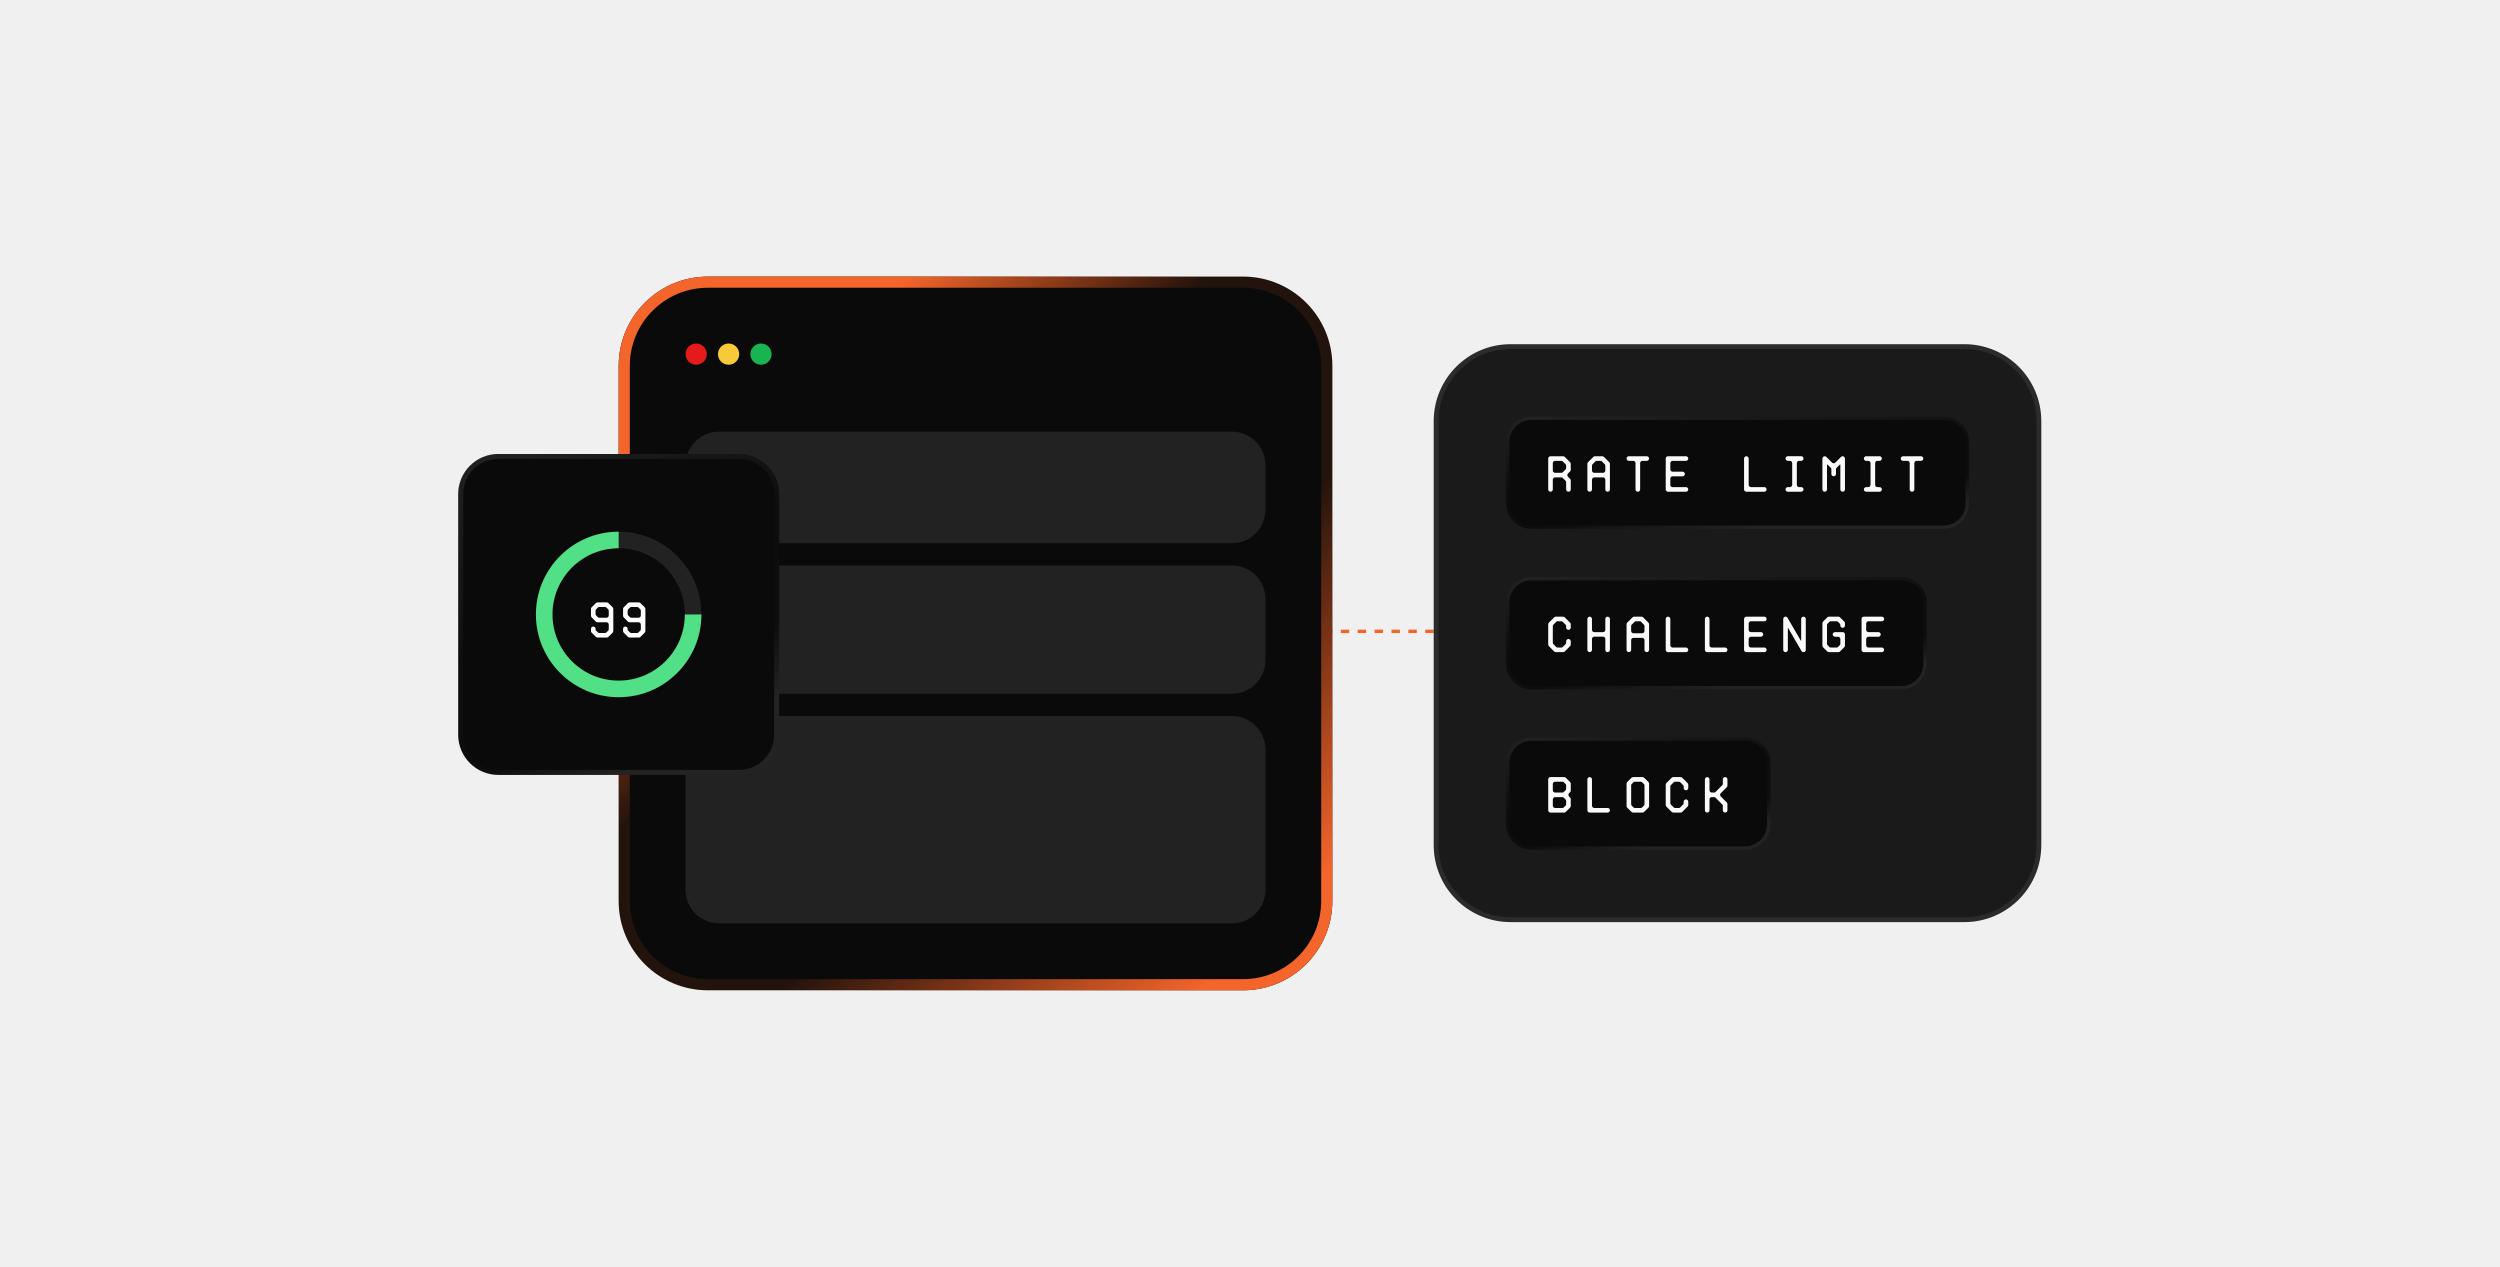
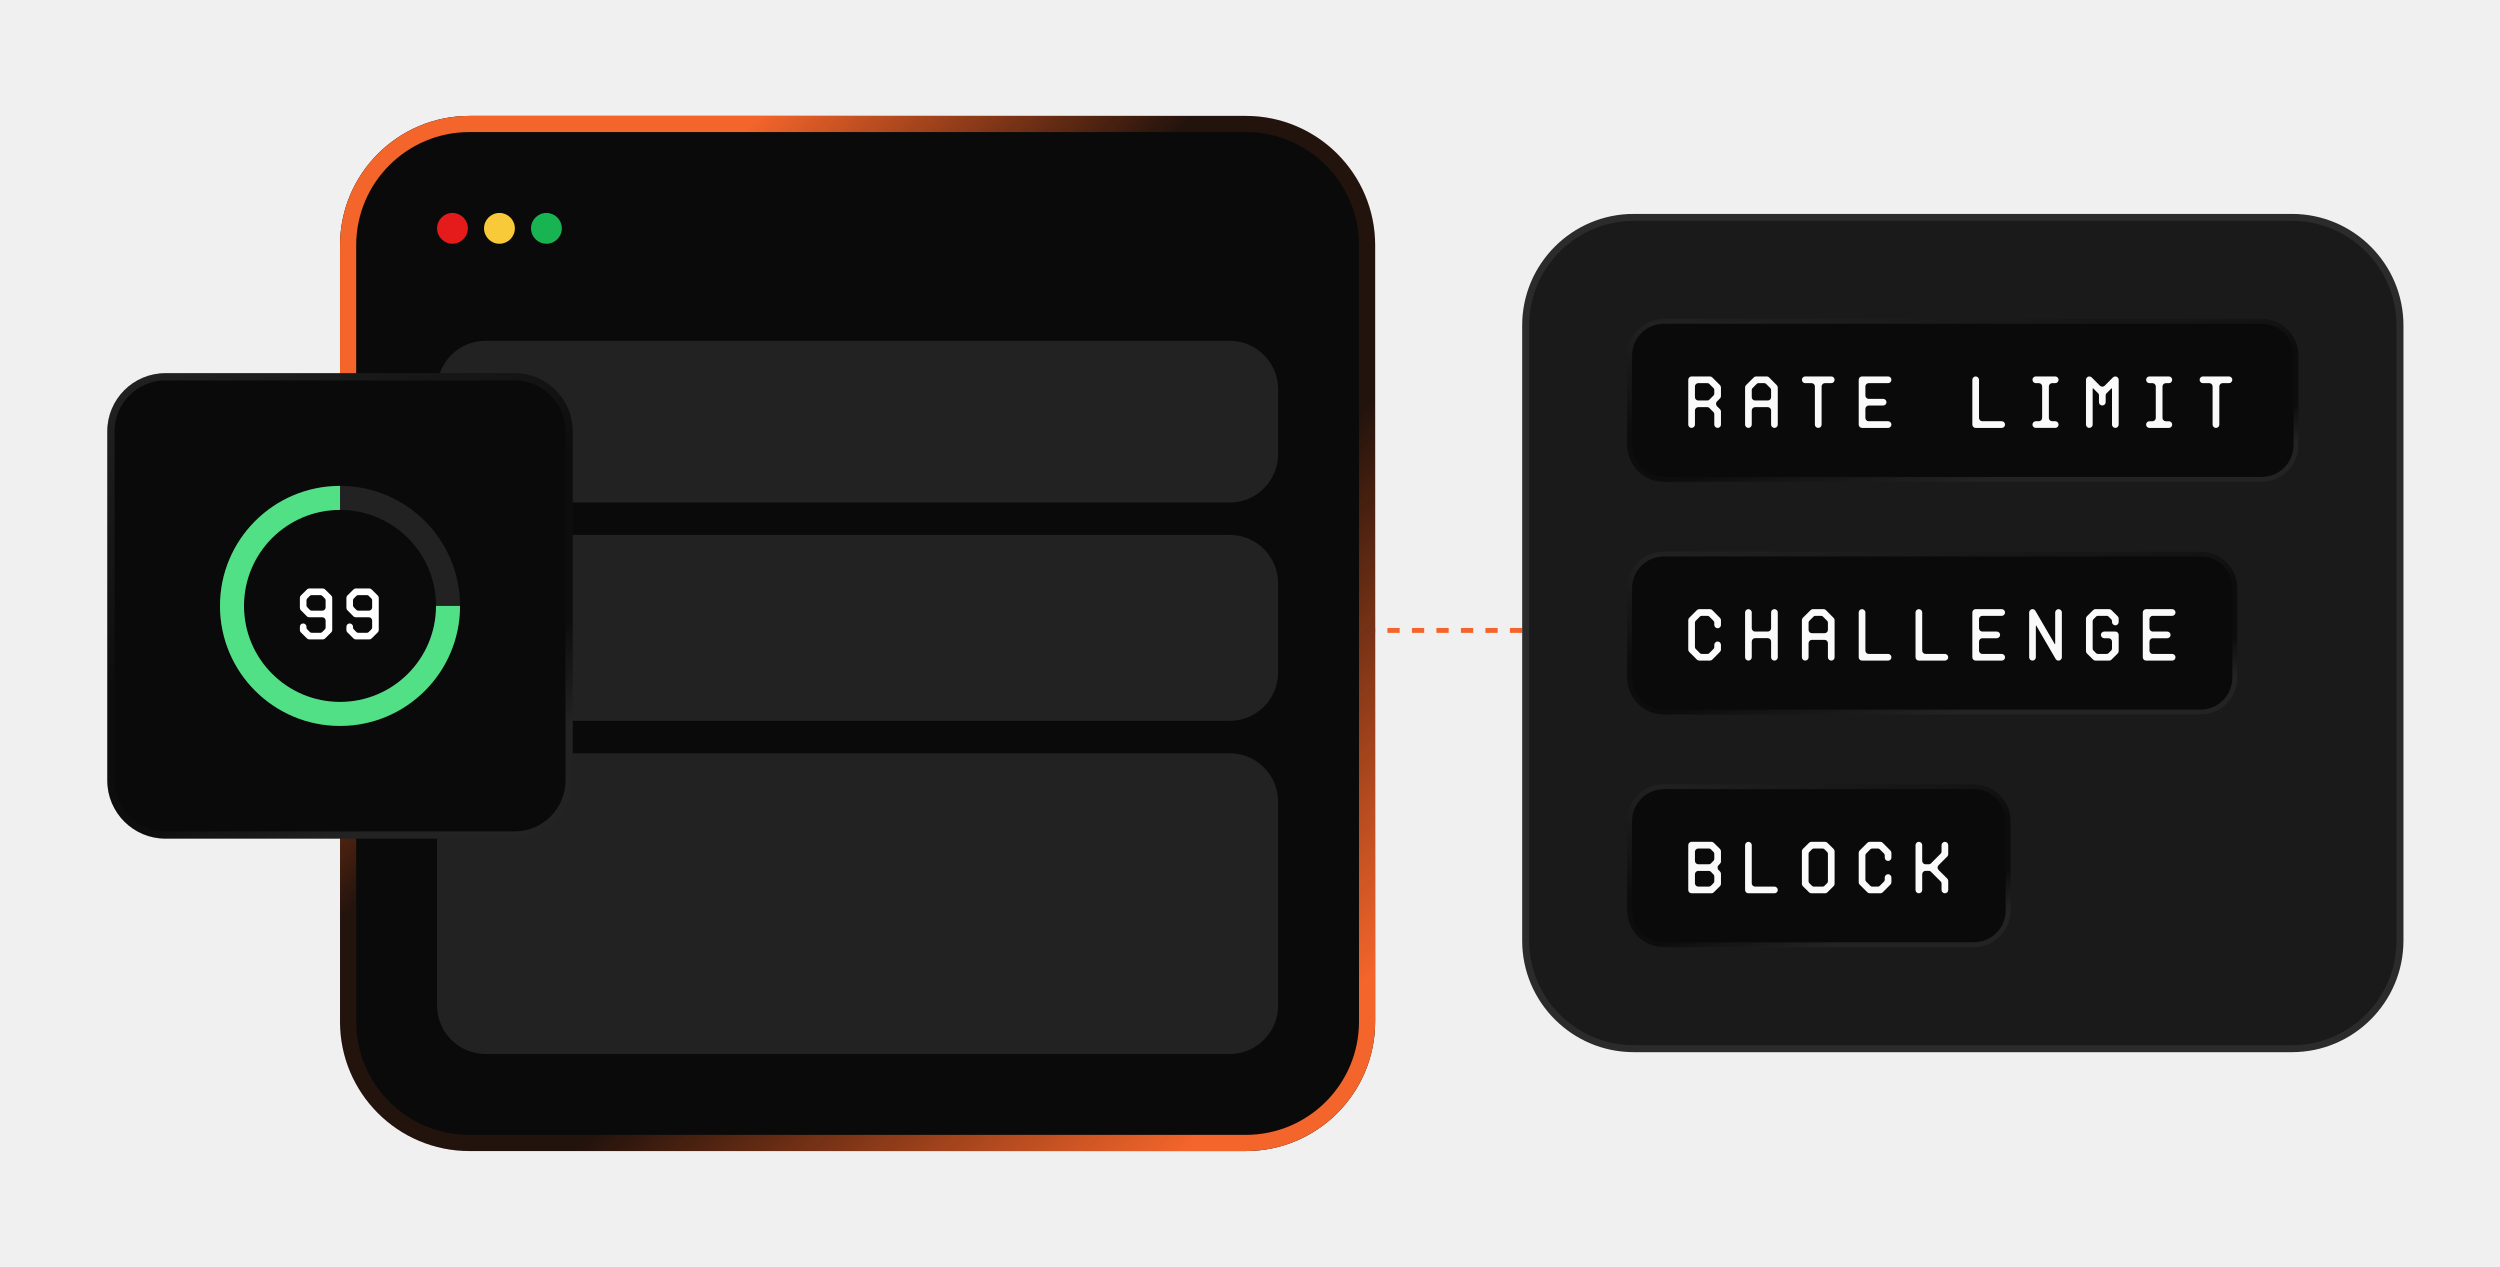
- <svg xmlns="http://www.w3.org/2000/svg" width="592" height="300" viewBox="-108.5 -65.5 592 300" fill="none">
+ <svg xmlns="http://www.w3.org/2000/svg" width="592" height="300" viewBox="-17.51 -18.92 408.15 206.83" fill="none">
  <g>
    <g>
      <path d="M197 84h55" stroke="#F3652B" stroke-width=".8" stroke-dasharray="2 2" />
    </g>
    <g>
      <mask id="path-4-inside-1_1616_203" fill="white">
        <path d="M38 21.125C38 9.458 47.458 0 59.125 0h126.75C197.542 0 207 9.458 207 21.125v126.75c0 11.667-9.458 21.125-21.125 21.125H59.125C47.458 169 38 159.542 38 147.875z" />
      </mask>
      <path d="M38 21.125C38 9.458 47.458 0 59.125 0h126.75C197.542 0 207 9.458 207 21.125v126.75c0 11.667-9.458 21.125-21.125 21.125H59.125C47.458 169 38 159.542 38 147.875z" fill="#0A0A0A" />
      <path d="M59.125 0v2.64h126.75v-5.28H59.125zM207 21.125h-2.641v126.75h5.282V21.125zM185.875 169v-2.641H59.125v5.282h126.75zM38 147.875h2.64V21.125h-5.28v126.75zM59.125 169v-2.641c-10.209 0-18.484-8.275-18.484-18.484H35.36c0 13.125 10.64 23.766 23.765 23.766zM207 147.875h-2.641c0 10.209-8.275 18.484-18.484 18.484v5.282c13.125 0 23.766-10.641 23.766-23.766zM185.875 0v2.64c10.209 0 18.484 8.276 18.484 18.485h5.282C209.641 8 199-2.641 185.875-2.641zM59.125 0v-2.64C46-2.64 35.359 8 35.359 21.124h5.281c0-10.209 8.276-18.484 18.485-18.484z" fill="url(#paint0_linear_1616_203)" mask="url(#path-4-inside-1_1616_203)" />
      <g>
        <circle cx="56.359" cy="18.359" r="2.515" fill="#E51A1A" />
        <circle cx="64.03" cy="18.359" r="2.515" fill="#F8CA3A" />
        <circle cx="71.701" cy="18.359" r="2.515" fill="#18B452" />
      </g>
      <g>
        <path d="M53.844 44.64a7.92 7.92 0 0 1 7.922-7.922h121.468a7.92 7.92 0 0 1 7.922 7.922v10.562a7.92 7.92 0 0 1-7.922 7.922H61.766a7.92 7.92 0 0 1-7.922-7.922z" fill="white" fill-opacity=".1" />
        <path d="M53.844 76.327a7.92 7.92 0 0 1 7.922-7.922h121.468a7.92 7.92 0 0 1 7.922 7.922v14.524a7.92 7.92 0 0 1-7.922 7.921H61.766a7.92 7.92 0 0 1-7.922-7.921z" fill="white" fill-opacity=".1" />
        <path d="M53.844 111.976a7.92 7.92 0 0 1 7.922-7.922h121.468a7.92 7.92 0 0 1 7.922 7.922v33.258a7.92 7.92 0 0 1-7.922 7.922H61.766a7.92 7.92 0 0 1-7.922-7.922z" fill="white" fill-opacity=".1" />
      </g>
    </g>
    <g>
      <path d="M249.223 16.57h107.432c9.75 0 17.654 7.903 17.654 17.653v100.411c-.001 9.749-7.905 17.652-17.654 17.652H249.223c-9.75 0-17.653-7.903-17.654-17.652V34.223c0-9.75 7.904-17.654 17.654-17.654" fill="#1A1A1A" />
      <path d="M249.223 16.57h107.432c9.75 0 17.654 7.903 17.654 17.653v100.411c-.001 9.749-7.905 17.652-17.654 17.652H249.223c-9.75 0-17.653-7.903-17.654-17.652V34.223c0-9.75 7.904-17.654 17.654-17.654Z" stroke="#2B2B2B" stroke-width="1.139" />
      <g>
        <mask id="path-13-inside-2_1616_203" fill="white">
          <path d="M248.139 39.139a6 6 0 0 1 6-6h97.6a6 6 0 0 1 6 6v14.6a6 6 0 0 1-6 6h-97.6a6 6 0 0 1-6-6z" />
        </mask>
        <path d="M248.139 39.139a6 6 0 0 1 6-6h97.6a6 6 0 0 1 6 6v14.6a6 6 0 0 1-6 6h-97.6a6 6 0 0 1-6-6z" fill="#0A0A0A" />
        <path d="M254.139 33.139v.8h97.6v-1.6h-97.6zm103.6 6h-.8v14.6h1.6v-14.6zm-6 20.6v-.8h-97.6v1.6h97.6zm-103.6-6h.8v-14.6h-1.6v14.6zm6 6v-.8a5.2 5.2 0 0 1-5.2-5.2h-1.6a6.8 6.8 0 0 0 6.8 6.8zm103.6-6h-.8a5.2 5.2 0 0 1-5.2 5.2v1.6a6.8 6.8 0 0 0 6.8-6.8zm-6-20.6v.8a5.2 5.2 0 0 1 5.2 5.2h1.6a6.8 6.8 0 0 0-6.8-6.8zm-97.6 0v-.8a6.8 6.8 0 0 0-6.8 6.8h1.6a5.2 5.2 0 0 1 5.2-5.2z" fill="url(#paint1_linear_1616_203)" fill-opacity=".1" mask="url(#path-13-inside-2_1616_203)" />
        <path d="M261.245 47.552h-1.5a.5.5 0 0 0-.381.164.52.52 0 0 0-.158.381V50.4a.5.5 0 0 1-.164.38.54.54 0 0 1-.387.159.52.52 0 0 1-.381-.158.52.52 0 0 1-.158-.381v-7.318a.52.52 0 0 1 .158-.381.5.5 0 0 1 .381-.164h3q.223 0 .393.17l1.248 1.248a.53.53 0 0 1 .158.386v1.412a.53.53 0 0 1-.17.387l-.48.48a.52.52 0 0 0-.153.382q0 .228.153.398l.492.48a.52.52 0 0 1 .158.381V50.4a.52.52 0 0 1-.158.38.52.52 0 0 1-.381.159.54.54 0 0 1-.387-.158.5.5 0 0 1-.164-.381v-1.73a.4.4 0 0 0-.123-.298l-.697-.698a.4.4 0 0 0-.299-.123m.299-1.207.697-.697a.4.4 0 0 0 .123-.299v-.603a.4.4 0 0 0-.123-.3l-.697-.697a.4.4 0 0 0-.299-.117h-1.5a.52.52 0 0 0-.381.159.52.52 0 0 0-.158.38v1.752a.52.52 0 0 0 .158.381.52.52 0 0 0 .381.158h1.5q.182 0 .299-.117m11.186-2.004v6.06a.52.52 0 0 1-.158.38.52.52 0 0 1-.381.159.54.54 0 0 1-.387-.158.5.5 0 0 1-.164-.381v-2.303a.52.52 0 0 0-.158-.38.5.5 0 0 0-.381-.165h-2.08a.5.5 0 0 0-.381.164.52.52 0 0 0-.158.381V50.4a.5.5 0 0 1-.164.38.54.54 0 0 1-.387.159.52.52 0 0 1-.381-.158.52.52 0 0 1-.158-.381v-6.06q0-.234.152-.386l1.26-1.248a.5.5 0 0 1 .387-.17h1.74q.222 0 .381.158l1.248 1.26q.17.152.17.386m-1.09 1.582v-1.177a.4.4 0 0 0-.123-.3l-.697-.697a.4.4 0 0 0-.299-.117h-.92a.4.4 0 0 0-.305.117l-.691.698a.4.4 0 0 0-.123.299v1.177a.52.52 0 0 0 .158.381.52.52 0 0 0 .381.158h2.08a.52.52 0 0 0 .381-.158.52.52 0 0 0 .158-.38m8.245-1.752V50.4a.53.53 0 0 1-.159.387.55.55 0 0 1-.398.152.52.52 0 0 1-.381-.158.52.52 0 0 1-.158-.381v-6.23a.52.52 0 0 0-.158-.38.52.52 0 0 0-.381-.159h-1.043a.5.5 0 0 1-.381-.164.54.54 0 0 1-.158-.387.52.52 0 0 1 .158-.38.5.5 0 0 1 .381-.164h4.26q.222 0 .38.164a.52.52 0 0 1 .159.38.54.54 0 0 1-.159.387.5.5 0 0 1-.38.164h-1.043a.52.52 0 0 0-.381.159.52.52 0 0 0-.158.38m6.059 6.229v-7.318q0-.224.158-.381a.5.5 0 0 1 .381-.164h4.259q.224 0 .381.164a.52.52 0 0 1 .158.38.54.54 0 0 1-.158.387.5.5 0 0 1-.381.164h-3.17a.52.52 0 0 0-.38.159.52.52 0 0 0-.159.38v1.477q0 .222.159.387.158.164.38.164h2.356q.222 0 .387.158a.53.53 0 0 1 0 .768.53.53 0 0 1-.387.164h-2.356a.5.5 0 0 0-.38.164.54.54 0 0 0-.159.392v1.46q0 .222.159.386a.52.52 0 0 0 .38.158h3.17q.224 0 .381.164.159.165.158.387a.52.52 0 0 1-.158.38.52.52 0 0 1-.381.159h-4.259a.52.52 0 0 1-.381-.158.52.52 0 0 1-.158-.381m19.641-7.318v6.222a.54.54 0 0 0 .539.545h3.17q.222 0 .381.164a.54.54 0 0 1 .158.387.52.52 0 0 1-.158.38.52.52 0 0 1-.381.159h-4.26a.52.52 0 0 1-.381-.158.52.52 0 0 1-.158-.381v-7.318a.52.52 0 0 1 .158-.381.5.5 0 0 1 .381-.164q.224 0 .387.164a.5.5 0 0 1 .164.38m12.446 7.857h-3.182a.52.52 0 0 1-.381-.158.52.52 0 0 1-.158-.381.54.54 0 0 1 .158-.387.5.5 0 0 1 .381-.164h.504a.54.54 0 0 0 .539-.545v-5.133a.52.52 0 0 0-.158-.38.52.52 0 0 0-.381-.159h-.504a.5.5 0 0 1-.381-.164.54.54 0 0 1-.158-.387.52.52 0 0 1 .158-.38.5.5 0 0 1 .381-.164h3.182q.222 0 .381.164a.52.52 0 0 1 .158.38.54.54 0 0 1-.158.387.5.5 0 0 1-.381.164h-.504a.52.52 0 0 0-.381.159.52.52 0 0 0-.158.38v5.133q0 .223.158.387a.52.52 0 0 0 .381.158h.504q.222 0 .381.164a.54.54 0 0 1 .158.387.52.52 0 0 1-.158.38.52.52 0 0 1-.381.159m9.264-.54v-5.818q0-.1-.047-.1a.1.1 0 0 0-.076.036l-.791.791a.4.4 0 0 0-.118.305v1.125a.5.5 0 0 1-.164.38.52.52 0 0 1-.38.159.55.55 0 0 1-.399-.153.54.54 0 0 1-.152-.386v-1.125a.4.4 0 0 0-.117-.305l-.791-.79a.1.1 0 0 0-.077-.036q-.046 0-.046.1v5.82a.5.5 0 0 1-.165.38.54.54 0 0 1-.386.159.52.52 0 0 1-.381-.158.52.52 0 0 1-.158-.381v-7.318q0-.224.158-.381a.5.5 0 0 1 .381-.164q.234 0 .392.158l1.348 1.353a.57.57 0 0 0 .393.158.52.52 0 0 0 .386-.158l1.342-1.353a.54.54 0 0 1 .399-.158q.222 0 .38.164a.52.52 0 0 1 .159.38V50.4a.52.52 0 0 1-.159.38.52.52 0 0 1-.38.159.54.54 0 0 1-.387-.158.5.5 0 0 1-.164-.381m9.287.54h-3.181a.52.52 0 0 1-.381-.158.52.52 0 0 1-.158-.381q0-.222.158-.387a.5.5 0 0 1 .381-.164h.503a.52.52 0 0 0 .381-.158.54.54 0 0 0 .159-.387v-5.133a.52.52 0 0 0-.159-.38.52.52 0 0 0-.381-.159h-.503a.5.5 0 0 1-.381-.164.54.54 0 0 1-.158-.387q0-.222.158-.38a.5.5 0 0 1 .381-.164h3.181q.224 0 .381.164a.52.52 0 0 1 .158.38.54.54 0 0 1-.158.387.5.5 0 0 1-.381.164h-.504a.52.52 0 0 0-.381.159.52.52 0 0 0-.158.38v5.133a.54.54 0 0 0 .539.545h.504q.224 0 .381.164.159.165.158.387a.52.52 0 0 1-.158.38.52.52 0 0 1-.381.159m8.233-6.768V50.4a.53.53 0 0 1-.557.539.52.52 0 0 1-.38-.158.52.52 0 0 1-.159-.381v-6.23a.52.52 0 0 0-.158-.38.52.52 0 0 0-.381-.159h-1.043a.5.5 0 0 1-.381-.164.54.54 0 0 1-.158-.387.52.52 0 0 1 .158-.38.5.5 0 0 1 .381-.164h4.26a.5.5 0 0 1 .381.164.52.52 0 0 1 .158.38.54.54 0 0 1-.158.387.5.5 0 0 1-.381.164h-1.043a.52.52 0 0 0-.381.159.52.52 0 0 0-.158.38" fill="#FAFAFA" />
      </g>
      <g>
        <mask id="path-16-inside-3_1616_203" fill="white">
          <path d="M248.139 77.128a6 6 0 0 1 6-6h87.6a6 6 0 0 1 6 6v14.6a6 6 0 0 1-6 6h-87.6a6 6 0 0 1-6-6z" />
        </mask>
        <path d="M248.139 77.128a6 6 0 0 1 6-6h87.6a6 6 0 0 1 6 6v14.6a6 6 0 0 1-6 6h-87.6a6 6 0 0 1-6-6z" fill="#0A0A0A" />
        <path d="M254.139 71.128v.8h87.6v-1.6h-87.6zm93.6 6h-.8v14.6h1.6v-14.6zm-6 20.6v-.8h-87.6v1.6h87.6zm-93.6-6h.8v-14.6h-1.6v14.6zm6 6v-.8a5.2 5.2 0 0 1-5.2-5.2h-1.6a6.8 6.8 0 0 0 6.8 6.8zm93.6-6h-.8a5.2 5.2 0 0 1-5.2 5.2v1.6a6.8 6.8 0 0 0 6.8-6.8zm-6-20.6v.8a5.2 5.2 0 0 1 5.2 5.2h1.6a6.8 6.8 0 0 0-6.8-6.8zm-87.6 0v-.8a6.8 6.8 0 0 0-6.8 6.8h1.6a5.2 5.2 0 0 1 5.2-5.2z" fill="url(#paint2_linear_1616_203)" fill-opacity=".1" mask="url(#path-16-inside-3_1616_203)" />
        <path d="M259.206 82.735v3.984q0 .176.123.299l.692.697a.4.4 0 0 0 .304.123h.92a.4.4 0 0 0 .299-.123l.697-.697a.4.4 0 0 0 .123-.3v-.356a.53.53 0 0 1 .164-.387.53.53 0 0 1 .768 0 .54.54 0 0 1 .158.387v.767q0 .229-.17.38l-1.248 1.26a.52.52 0 0 1-.381.159h-1.74a.55.55 0 0 1-.398-.17l-1.248-1.248a.52.52 0 0 1-.153-.381V82.33q0-.234.153-.386l1.248-1.249a.55.55 0 0 1 .398-.17h1.74q.224 0 .381.159l1.248 1.26q.17.152.17.386v.768a.54.54 0 0 1-.158.386.53.53 0 0 1-.768 0 .53.53 0 0 1-.164-.386v-.364a.4.4 0 0 0-.123-.298l-.697-.698a.4.4 0 0 0-.299-.117h-.92a.4.4 0 0 0-.304.117l-.692.698a.4.4 0 0 0-.123.298m13.524-1.665v7.319a.52.52 0 0 1-.158.38.52.52 0 0 1-.381.159.55.55 0 0 1-.399-.153.54.54 0 0 1-.152-.386v-2.567a.55.55 0 0 0-.158-.392.5.5 0 0 0-.381-.164h-2.08a.5.5 0 0 0-.381.164.55.55 0 0 0-.158.392v2.567a.5.5 0 0 1-.164.38.54.54 0 0 1-.387.159.52.52 0 0 1-.381-.158.52.52 0 0 1-.158-.381V81.07a.52.52 0 0 1 .158-.38.53.53 0 0 1 .768 0 .5.5 0 0 1 .164.38v2.567a.54.54 0 0 0 .158.387.5.5 0 0 0 .381.164h2.08a.5.5 0 0 0 .381-.164.54.54 0 0 0 .158-.387V81.07q0-.228.152-.386a.54.54 0 0 1 .399-.159q.222 0 .381.165a.52.52 0 0 1 .158.38m9.276 1.26v6.059a.52.52 0 0 1-.159.38.52.52 0 0 1-.38.159.54.54 0 0 1-.387-.158.5.5 0 0 1-.164-.381v-2.303a.52.52 0 0 0-.158-.38.5.5 0 0 0-.381-.165h-2.08a.5.5 0 0 0-.381.164.52.52 0 0 0-.158.381v2.303a.5.5 0 0 1-.164.38.54.54 0 0 1-.387.159.52.52 0 0 1-.381-.158.52.52 0 0 1-.158-.381V82.33q0-.234.152-.386l1.26-1.249a.5.5 0 0 1 .387-.17h1.74a.52.52 0 0 1 .381.159l1.248 1.26q.17.152.17.386m-1.09 1.582v-1.178a.4.4 0 0 0-.123-.298l-.697-.698a.4.4 0 0 0-.299-.117h-.92a.4.4 0 0 0-.305.117l-.691.698a.4.4 0 0 0-.123.298v1.178q0 .224.158.381a.52.52 0 0 0 .381.158h2.08a.52.52 0 0 0 .381-.158.52.52 0 0 0 .158-.38m6.117-2.842v6.223q0 .222.159.387a.52.52 0 0 0 .38.158h3.17q.224 0 .381.164.159.164.158.387a.52.52 0 0 1-.158.38.52.52 0 0 1-.381.159h-4.259a.52.52 0 0 1-.381-.158.52.52 0 0 1-.158-.381v-7.32q0-.222.158-.38a.5.5 0 0 1 .381-.165q.222 0 .386.165.164.158.164.38m9.276 0v6.223a.54.54 0 0 0 .539.545h3.17q.224 0 .381.164a.54.54 0 0 1 .158.387.52.52 0 0 1-.158.38.52.52 0 0 1-.381.159h-4.26a.52.52 0 0 1-.38-.158.52.52 0 0 1-.159-.381V81.07q0-.222.159-.38a.5.5 0 0 1 .38-.165q.224 0 .387.165a.5.5 0 0 1 .164.38m8.186 7.319V81.07a.52.52 0 0 1 .158-.38.5.5 0 0 1 .381-.165h4.26q.222 0 .381.165a.52.52 0 0 1 .158.38.54.54 0 0 1-.158.387.5.5 0 0 1-.381.164h-3.17a.52.52 0 0 0-.381.158.52.52 0 0 0-.158.381v1.477a.54.54 0 0 0 .158.387q.159.164.381.164h2.355q.224 0 .387.158.164.158.164.38a.53.53 0 0 1-.164.387.53.53 0 0 1-.387.165h-2.355a.5.5 0 0 0-.381.163.55.55 0 0 0-.158.393v1.46a.54.54 0 0 0 .539.544h3.17q.222 0 .381.164a.54.54 0 0 1 .158.387.52.52 0 0 1-.158.38.52.52 0 0 1-.381.159h-4.26a.52.52 0 0 1-.381-.158.52.52 0 0 1-.158-.381m10.295-7.582 3.141 5.396q.04.06.065.059.023 0 .023-.082v-5.11q0-.222.164-.38a.53.53 0 0 1 .387-.165q.222 0 .381.165a.52.52 0 0 1 .158.38v7.319a.52.52 0 0 1-.158.38.52.52 0 0 1-.381.159.52.52 0 0 1-.481-.275l-3.146-5.415q-.018-.058-.059-.058-.023 0-.023.082v5.127a.5.5 0 0 1-.164.38.54.54 0 0 1-.387.159.52.52 0 0 1-.381-.158.52.52 0 0 1-.158-.381V81.07a.52.52 0 0 1 .158-.38.5.5 0 0 1 .381-.165q.317 0 .48.282m12.505 1.822v-.147a.4.4 0 0 0-.123-.298l-.446-.446a.4.4 0 0 0-.298-.117h-1.424a.4.4 0 0 0-.305.117l-.439.446a.4.4 0 0 0-.123.299v4.488q0 .176.123.299l.439.445a.42.42 0 0 0 .305.123h1.424a.4.4 0 0 0 .298-.123l.446-.445a.4.4 0 0 0 .123-.3v-1.148a.52.52 0 0 0-.158-.38.5.5 0 0 0-.381-.164h-.721a.55.55 0 0 1-.393-.165.53.53 0 0 1 0-.767.55.55 0 0 1 .393-.158h1.811q.222 0 .38.158a.52.52 0 0 1 .159.38v2.643a.53.53 0 0 1-.159.393l-1.007.996a.5.5 0 0 1-.393.17h-2.232a.5.5 0 0 1-.387-.17l-1.008-.996a.53.53 0 0 1-.152-.393v-5.29q0-.235.152-.387l1.008-.997a.5.5 0 0 1 .387-.17h2.232q.24 0 .393.17l1.007.997a.53.53 0 0 1 .159.386v.551a.52.52 0 0 1-.159.38.52.52 0 0 1-.38.16.54.54 0 0 1-.387-.16.5.5 0 0 1-.164-.38m5.027 5.76V81.07q0-.222.159-.38a.5.5 0 0 1 .381-.165h4.259q.224 0 .381.165a.52.52 0 0 1 .158.38.54.54 0 0 1-.158.387.5.5 0 0 1-.381.164h-3.17a.52.52 0 0 0-.38.158.52.52 0 0 0-.159.381v1.477q0 .222.159.387.158.164.38.164h2.356q.222 0 .387.158a.53.53 0 0 1 0 .768.53.53 0 0 1-.387.163h-2.356a.5.5 0 0 0-.38.165.54.54 0 0 0-.159.392v1.46q0 .221.159.386a.52.52 0 0 0 .38.158h3.17q.224 0 .381.164.159.164.158.387a.52.52 0 0 1-.158.38.52.52 0 0 1-.381.159h-4.259a.52.52 0 0 1-.381-.158.52.52 0 0 1-.159-.381" fill="#FAFAFA" />
      </g>
      <g>
        <mask id="path-19-inside-4_1616_203" fill="white">
          <path d="M248.139 115.117a6 6 0 0 1 6-6h50.6a6 6 0 0 1 6 6v14.6a6 6 0 0 1-6 6h-50.6a6 6 0 0 1-6-6z" />
        </mask>
        <path d="M248.139 115.117a6 6 0 0 1 6-6h50.6a6 6 0 0 1 6 6v14.6a6 6 0 0 1-6 6h-50.6a6 6 0 0 1-6-6z" fill="#0A0A0A" />
        <path d="M254.139 109.117v.8h50.6v-1.6h-50.6zm56.6 6h-.8v14.6h1.6v-14.6zm-6 20.6v-.8h-50.6v1.6h50.6zm-56.6-6h.8v-14.6h-1.6v14.6zm6 6v-.8a5.2 5.2 0 0 1-5.2-5.2h-1.6a6.8 6.8 0 0 0 6.8 6.8zm56.6-6h-.8a5.2 5.2 0 0 1-5.2 5.2v1.6a6.8 6.8 0 0 0 6.8-6.8zm-6-20.6v.8a5.2 5.2 0 0 1 5.2 5.2h1.6a6.8 6.8 0 0 0-6.8-6.8zm-50.6 0v-.8a6.8 6.8 0 0 0-6.8 6.8h1.6a5.2 5.2 0 0 1 5.2-5.2z" fill="url(#paint3_linear_1616_203)" fill-opacity=".1" mask="url(#path-19-inside-4_1616_203)" />
        <path d="m261.796 122.059.445-.457a.4.4 0 0 0 .123-.299v-.832a.4.4 0 0 0-.123-.298l-.445-.446a.4.4 0 0 0-.299-.117h-1.752a.52.52 0 0 0-.381.158.52.52 0 0 0-.158.381v1.477q0 .222.158.386a.5.5 0 0 0 .381.165h1.752q.182 0 .299-.118m0 3.645.445-.445a.4.4 0 0 0 .123-.299v-.815a.4.4 0 0 0-.123-.299l-.445-.457a.4.4 0 0 0-.299-.123h-1.752a.5.5 0 0 0-.381.164.55.55 0 0 0-.158.393v1.459a.543.543 0 0 0 .539.545h1.752a.4.4 0 0 0 .299-.123m1.5-3.61-.24.241a.5.5 0 0 0-.153.381q0 .246.153.398l.24.24a.52.52 0 0 1 .158.381v1.623a.54.54 0 0 1-.158.393l-1.008.996a.5.5 0 0 1-.392.17h-3.241a.52.52 0 0 1-.381-.158.52.52 0 0 1-.158-.381v-7.319q0-.222.158-.381a.5.5 0 0 1 .381-.164h3.241q.24 0 .392.17l1.008.996a.53.53 0 0 1 .158.387v1.641a.53.53 0 0 1-.158.386m5.186-3.035v6.223a.543.543 0 0 0 .539.545h3.17q.222 0 .381.164a.54.54 0 0 1 .158.387.52.52 0 0 1-.158.381.52.52 0 0 1-.381.158h-4.26a.52.52 0 0 1-.381-.158.52.52 0 0 1-.158-.381v-7.319q0-.222.158-.381a.533.533 0 0 1 .768 0 .5.5 0 0 1 .164.381m12.358-.375 1.007.996a.53.53 0 0 1 .159.387v5.303a.52.52 0 0 1-.159.381l-1.007.996a.5.5 0 0 1-.393.17h-2.232a.5.5 0 0 1-.387-.17l-1.008-.996a.52.52 0 0 1-.152-.381v-5.303q0-.234.152-.387l1.008-.996a.5.5 0 0 1 .387-.17h2.232q.24 0 .393.17m-.493 7.02.446-.445a.4.4 0 0 0 .123-.299v-4.489a.4.4 0 0 0-.123-.298l-.446-.446a.4.4 0 0 0-.298-.117h-1.424a.4.4 0 0 0-.305.117l-.439.446a.4.4 0 0 0-.123.298v4.489q0 .176.123.299l.439.445a.42.42 0 0 0 .305.123h1.424a.4.4 0 0 0 .298-.123m6.686-4.981v3.985q0 .176.123.299l.692.697a.4.4 0 0 0 .305.123h.919a.4.4 0 0 0 .299-.123l.698-.697a.4.4 0 0 0 .123-.299v-.358q0-.222.164-.386a.53.53 0 0 1 .386-.164q.224 0 .381.164a.54.54 0 0 1 .158.386v.768a.5.5 0 0 1-.169.381l-1.249 1.26a.52.52 0 0 1-.38.158h-1.741a.55.55 0 0 1-.398-.17l-1.248-1.248a.52.52 0 0 1-.152-.381v-4.799q0-.234.152-.387l1.248-1.248a.55.55 0 0 1 .398-.17h1.741q.222 0 .38.159l1.249 1.259a.5.5 0 0 1 .169.387v.768a.54.54 0 0 1-.158.386.5.5 0 0 1-.381.164.53.53 0 0 1-.386-.164.53.53 0 0 1-.164-.386v-.364a.4.4 0 0 0-.123-.298l-.698-.698a.4.4 0 0 0-.299-.117h-.919a.4.4 0 0 0-.305.117l-.692.698a.4.4 0 0 0-.123.298m10.378 2.532h-.563a.5.5 0 0 0-.381.164.55.55 0 0 0-.158.392v2.567a.5.5 0 0 1-.164.381.54.54 0 0 1-.387.158.52.52 0 0 1-.38-.158.52.52 0 0 1-.159-.381v-7.319a.52.52 0 0 1 .159-.381.53.53 0 0 1 .767 0 .5.5 0 0 1 .164.381v2.567q0 .222.158.386a.5.5 0 0 0 .381.165h.563q.187 0 .304-.118l1.629-1.634a.4.4 0 0 0 .123-.299v-1.067q0-.222.164-.381a.533.533 0 0 1 .768 0 .52.52 0 0 1 .158.381v1.471a.53.53 0 0 1-.158.387l-1.424 1.418a.56.56 0 0 0-.158.381q0 .21.158.386l1.424 1.412a.53.53 0 0 1 .158.387v1.477a.52.52 0 0 1-.158.381.52.52 0 0 1-.381.158.54.54 0 0 1-.387-.158.5.5 0 0 1-.164-.381v-1.067a.4.4 0 0 0-.123-.304l-1.629-1.629a.4.4 0 0 0-.304-.123" fill="#FAFAFA" />
      </g>
    </g>
    <g>
      <mask id="path-22-inside-5_1616_203" fill="white">
        <path d="M0 51.5A9.5 9.5 0 0 1 9.5 42h57a9.5 9.5 0 0 1 9.5 9.5v57a9.5 9.5 0 0 1-9.5 9.5h-57a9.5 9.5 0 0 1-9.5-9.5z" />
      </mask>
      <path d="M0 51.5A9.5 9.5 0 0 1 9.5 42h57a9.5 9.5 0 0 1 9.5 9.5v57a9.5 9.5 0 0 1-9.5 9.5h-57a9.5 9.5 0 0 1-9.5-9.5z" fill="#0A0A0A" />
      <path d="M9.5 42v1.188h57v-2.375h-57zM76 51.5h-1.187v57h2.375v-57zM66.5 118v-1.188h-57v2.376h57zM0 108.5h1.188v-57h-2.375v57zm9.5 9.5v-1.188a8.31 8.31 0 0 1-8.312-8.312h-2.375c0 5.903 4.784 10.688 10.687 10.688zm66.5-9.5h-1.187a8.31 8.31 0 0 1-8.313 8.312v2.376c5.903 0 10.688-4.785 10.688-10.688zM66.5 42v1.188a8.31 8.31 0 0 1 8.313 8.312h2.375c0-5.903-4.785-10.687-10.688-10.687zm-57 0v-1.187c-5.903 0-10.687 4.784-10.687 10.687h2.375A8.31 8.31 0 0 1 9.5 43.188z" fill="url(#paint4_linear_1616_203)" fill-opacity=".1" mask="url(#path-22-inside-5_1616_203)" />
      <g>
        <g>
          <path d="M57.594 80c0 10.821-8.773 19.594-19.594 19.594S18.406 90.82 18.406 80 27.18 60.406 38 60.406 57.594 69.18 57.594 80m-35.269 0c0 8.657 7.018 15.675 15.675 15.675S53.675 88.657 53.675 80 46.657 64.325 38 64.325 22.325 71.343 22.325 80" fill="white" fill-opacity=".1" />
          <path d="M35.65 80.233V79.09a.4.4 0 0 0-.121-.296l-.44-.44a.4.4 0 0 0-.297-.117h-1.409a.4.4 0 0 0-.301.116l-.435.44a.4.4 0 0 0-.122.297v.823q0 .174.122.296l.435.452a.4.4 0 0 0 .301.116h1.734a.5.5 0 0 0 .377-.163.53.53 0 0 0 .157-.382m-3.125 3.16v.14q0 .173.122.295l.435.44a.4.4 0 0 0 .301.122h1.41q.173 0 .295-.121l.44-.441a.4.4 0 0 0 .123-.296v-1.125a.54.54 0 0 0-.157-.388.5.5 0 0 0-.377-.163h-2.14a.52.52 0 0 1-.382-.15l-.997-1.01a.52.52 0 0 1-.151-.382V78.69q0-.233.15-.383l.998-.986a.5.5 0 0 1 .383-.168h2.22q.227 0 .377.168l.997.986a.52.52 0 0 1 .157.382v5.248a.5.5 0 0 1-.157.377l-.997.986a.49.49 0 0 1-.377.168h-2.22a.5.5 0 0 1-.383-.168l-.997-.986a.5.5 0 0 1-.151-.377v-.545q0-.22.156-.371a.5.5 0 0 1 .377-.157.52.52 0 0 1 .383.157q.162.15.162.37m10.721-3.16V79.09a.4.4 0 0 0-.121-.296l-.441-.44a.4.4 0 0 0-.296-.117H40.98a.4.4 0 0 0-.301.116l-.435.44a.4.4 0 0 0-.122.297v.823q0 .174.122.296l.435.452a.4.4 0 0 0 .301.116h1.734a.5.5 0 0 0 .377-.163.53.53 0 0 0 .156-.382m-3.125 3.16v.14q0 .173.122.295l.435.44a.4.4 0 0 0 .301.122h1.41q.173 0 .295-.121l.44-.441a.4.4 0 0 0 .122-.296v-1.125a.54.54 0 0 0-.156-.388.5.5 0 0 0-.377-.163h-2.14a.52.52 0 0 1-.382-.15l-.998-1.01a.52.52 0 0 1-.15-.382V78.69q0-.233.15-.383l.998-.986a.5.5 0 0 1 .382-.168h2.221q.226 0 .377.168l.997.986a.52.52 0 0 1 .157.382v5.248a.5.5 0 0 1-.157.377l-.997.986a.49.49 0 0 1-.377.168h-2.22a.5.5 0 0 1-.383-.168l-.998-.986a.5.5 0 0 1-.15-.377v-.545q0-.22.156-.371a.5.5 0 0 1 .377-.157.52.52 0 0 1 .383.157q.162.15.162.37" fill="white" />
          <path d="M57.594 80A19.594 19.594 0 1 1 38 60.406v3.919A15.675 15.675 0 1 0 53.675 80z" fill="#52E086" />
        </g>
      </g>
    </g>
  </g>
  <defs>
    <linearGradient id="paint0_linear_1616_203" x1="72.988" y1="31.688" x2="189.836" y2="155.797" gradientUnits="userSpaceOnUse">
      <stop stop-color="#F3652B" />
      <stop offset=".285" stop-color="#FE601F" stop-opacity=".1" />
      <stop offset=".6" stop-color="#FE601F" stop-opacity=".1" />
      <stop offset="1" stop-color="#F3652B" />
    </linearGradient>
    <linearGradient id="paint1_linear_1616_203" x1="248.139" y1="33.139" x2="252.115" y2="65.906" gradientUnits="userSpaceOnUse">
      <stop stop-color="white" />
      <stop offset=".548" stop-color="white" stop-opacity=".1" />
      <stop offset=".817" stop-color="white" stop-opacity=".1" />
      <stop offset="1" stop-color="white" />
    </linearGradient>
    <linearGradient id="paint2_linear_1616_203" x1="248.139" y1="71.128" x2="252.501" y2="103.795" gradientUnits="userSpaceOnUse">
      <stop stop-color="white" />
      <stop offset=".548" stop-color="white" stop-opacity=".1" />
      <stop offset=".817" stop-color="white" stop-opacity=".1" />
      <stop offset="1" stop-color="white" />
    </linearGradient>
    <linearGradient id="paint3_linear_1616_203" x1="248.139" y1="109.117" x2="254.898" y2="140.931" gradientUnits="userSpaceOnUse">
      <stop stop-color="white" />
      <stop offset=".548" stop-color="white" stop-opacity=".1" />
      <stop offset=".817" stop-color="white" stop-opacity=".1" />
      <stop offset="1" stop-color="white" />
    </linearGradient>
    <linearGradient id="paint4_linear_1616_203" x1="0" y1="42" x2="38" y2="118" gradientUnits="userSpaceOnUse">
      <stop stop-color="white" />
      <stop offset=".548" stop-color="white" stop-opacity=".1" />
      <stop offset=".817" stop-color="white" stop-opacity=".1" />
      <stop offset="1" stop-color="white" />
    </linearGradient>
  </defs>
</svg>
